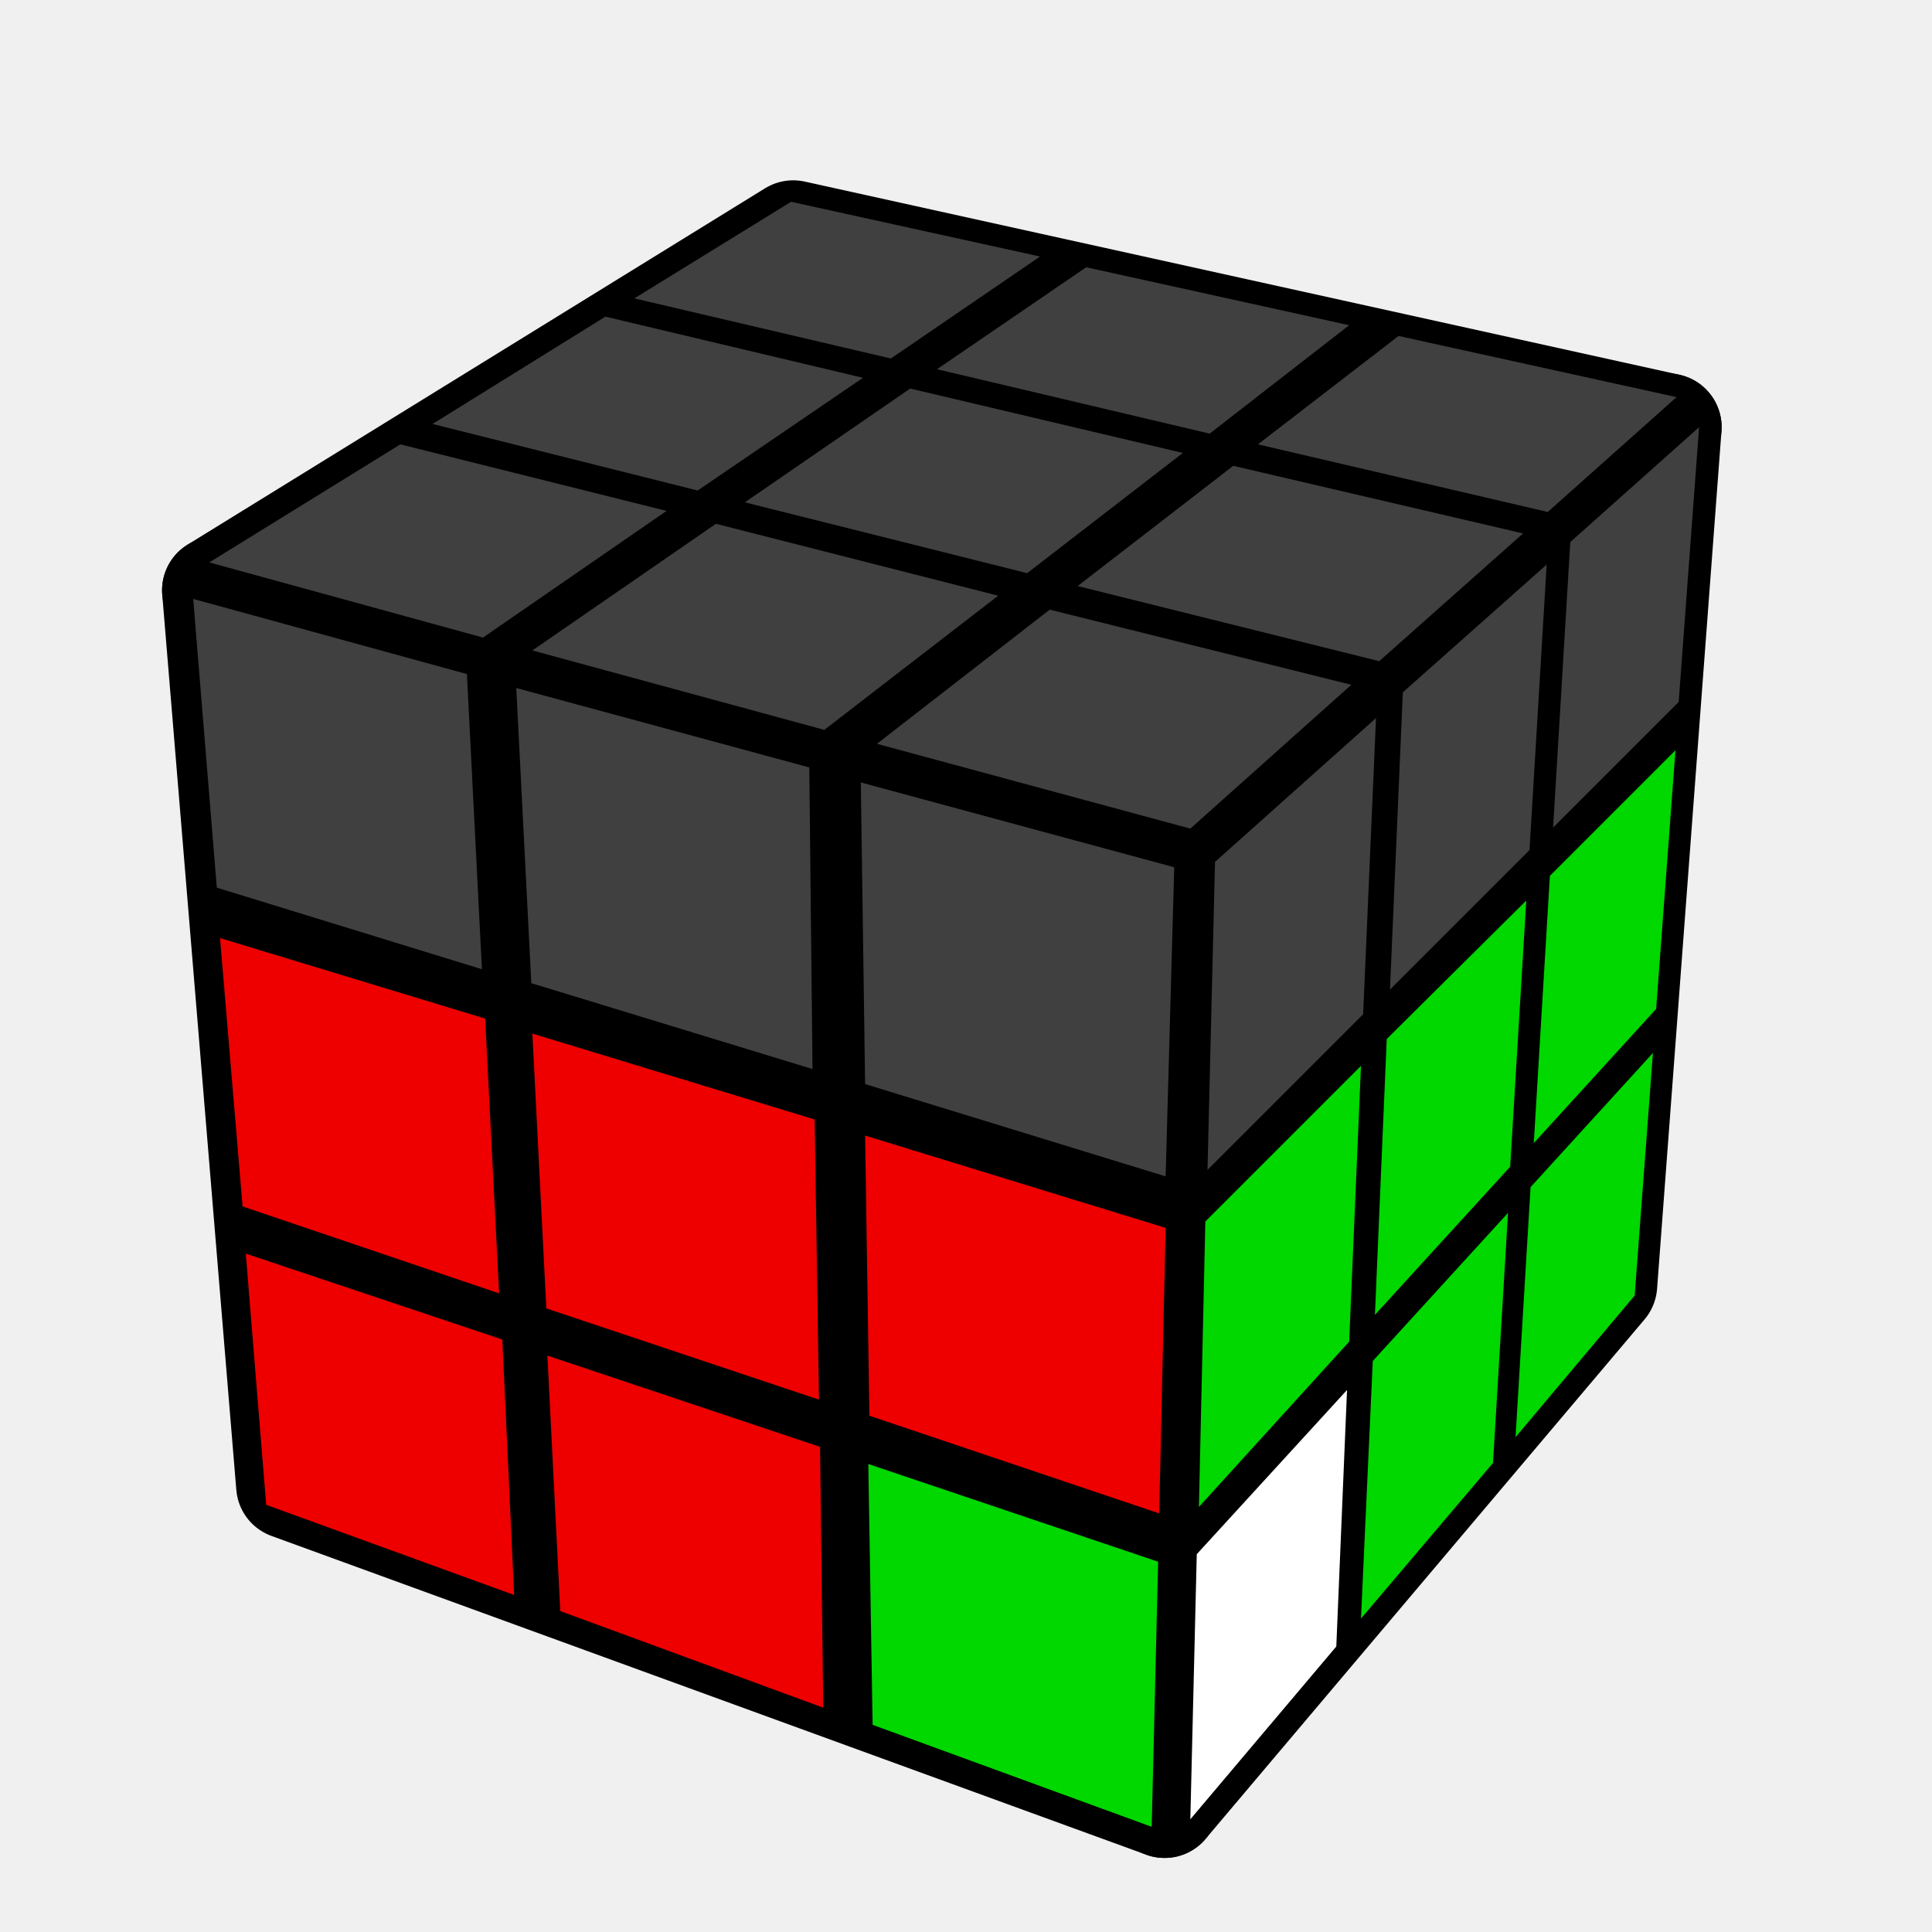
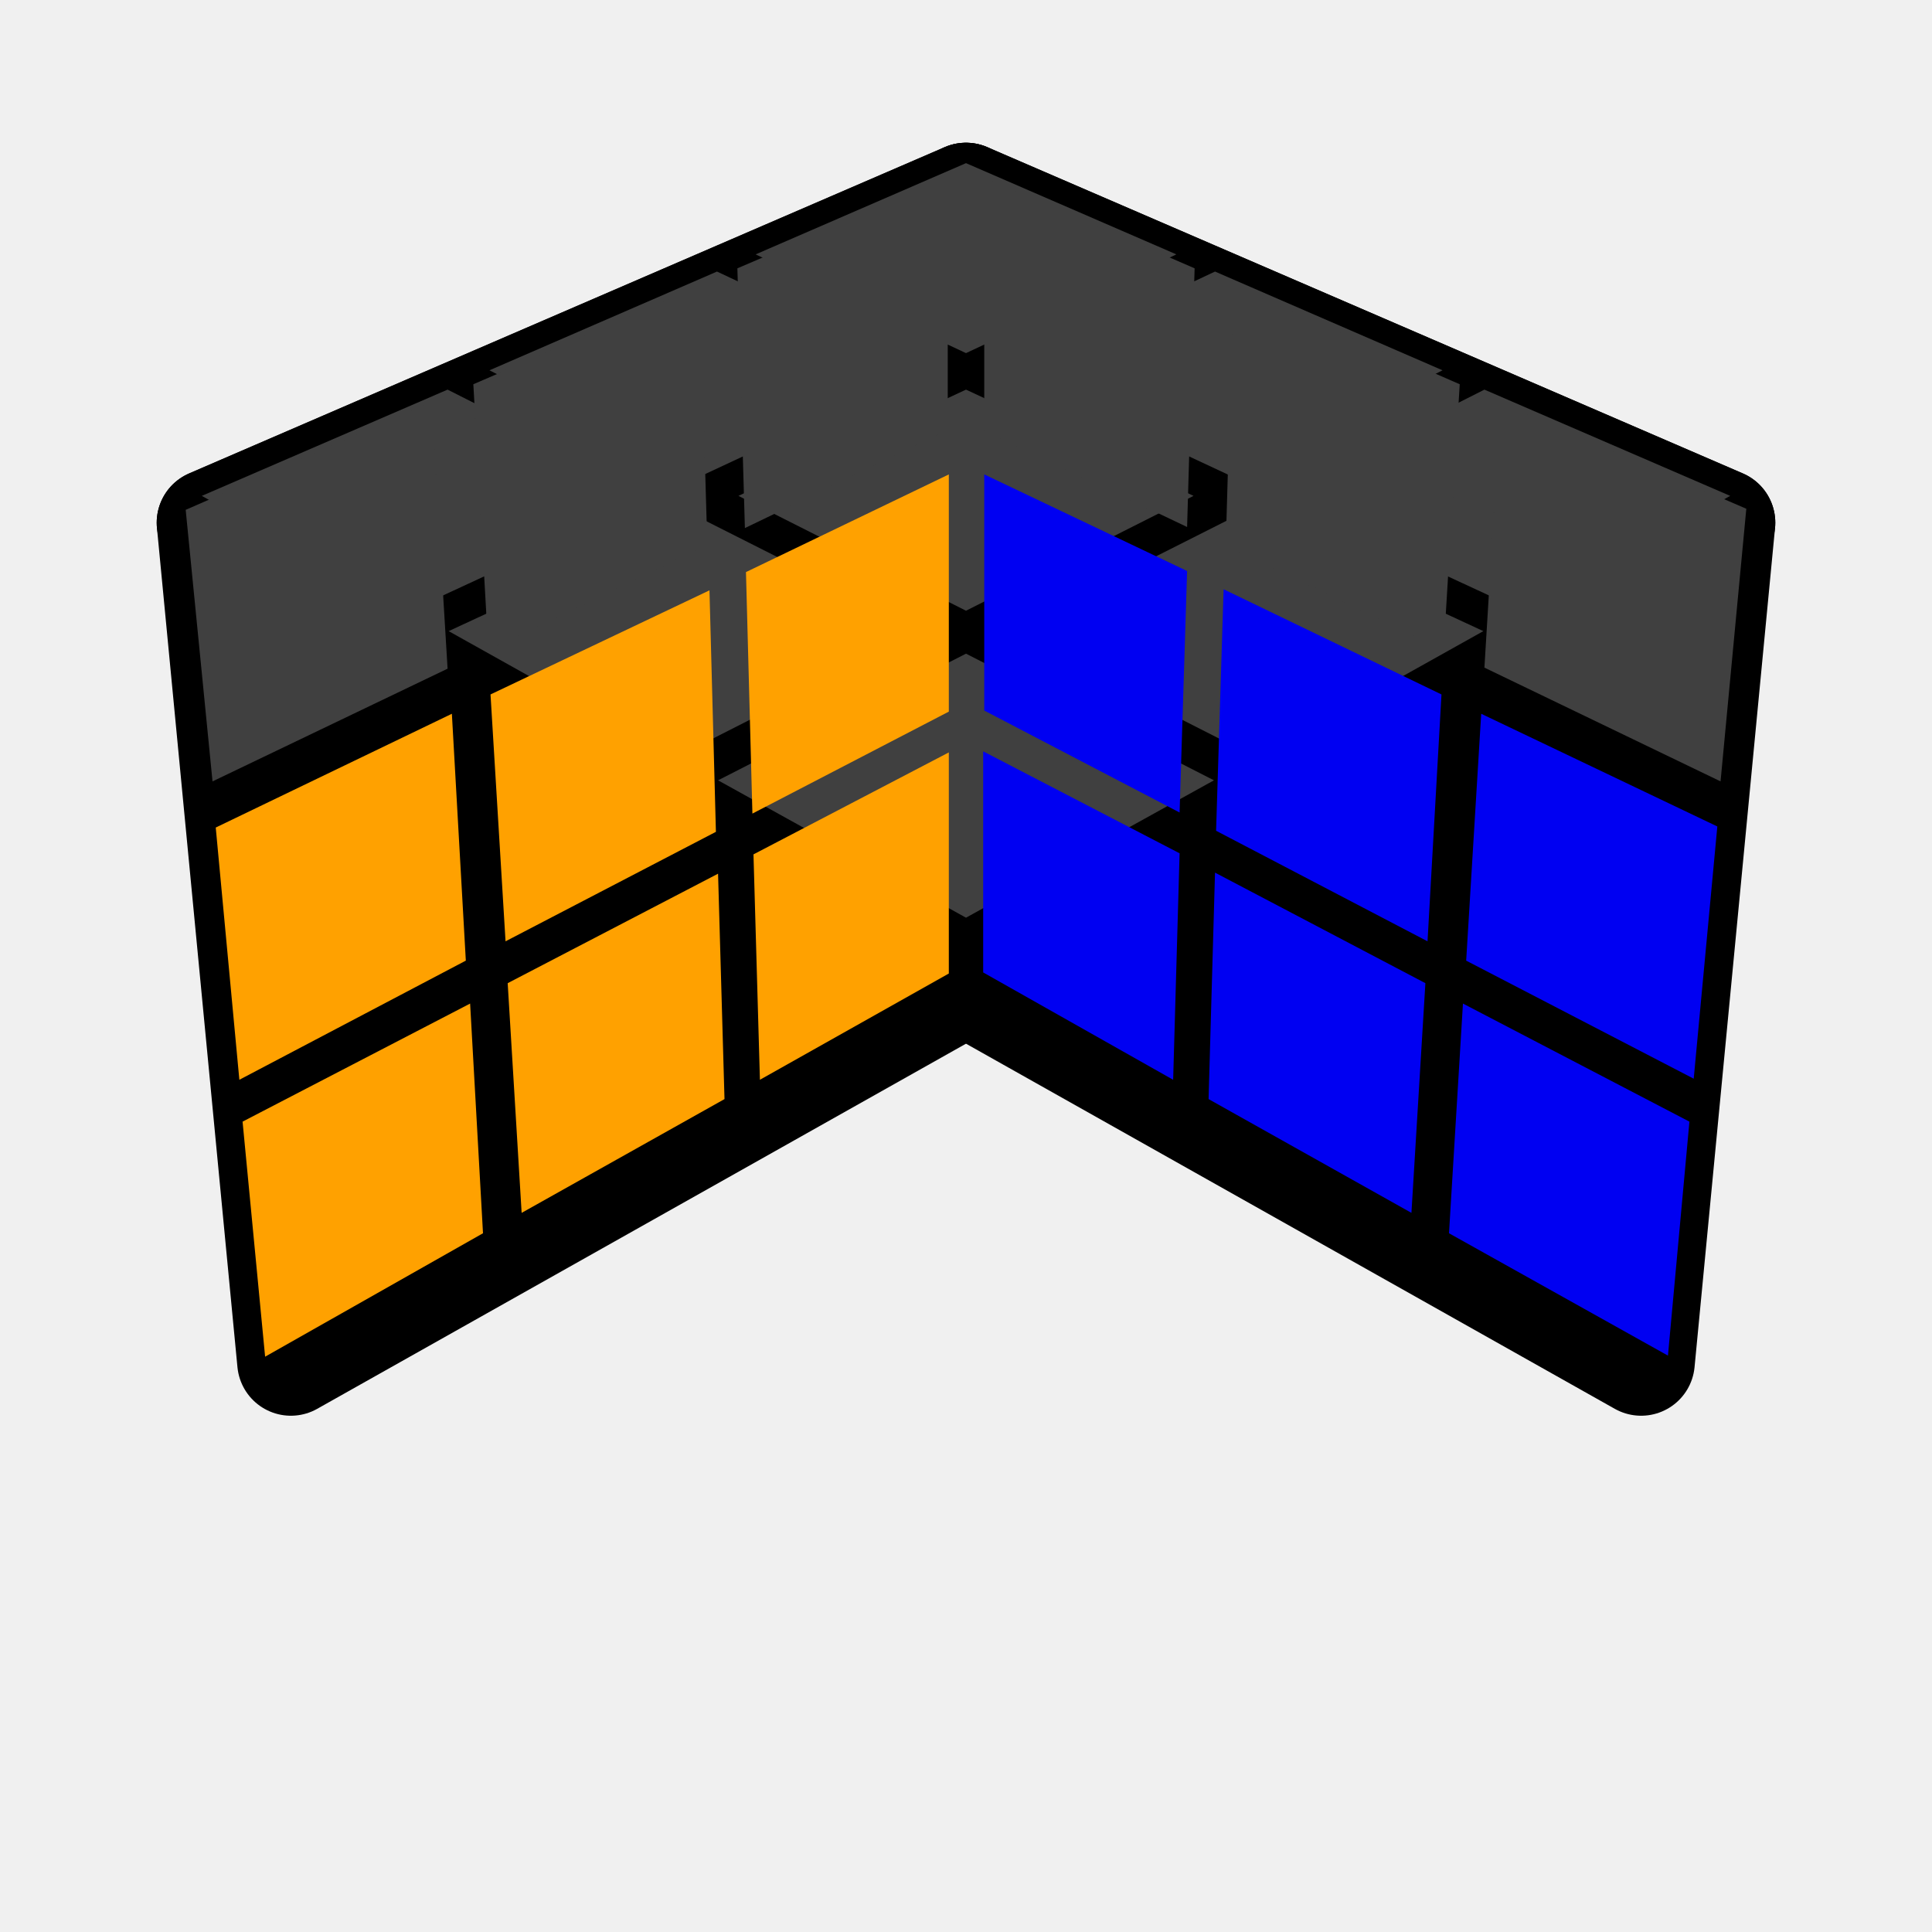
<svg xmlns="http://www.w3.org/2000/svg" width="200" height="200" viewBox="-0.9 -0.9 1.8 1.8">
-   <rect x="-0.9" y="-0.9" width="1.8" height="1.8" fill="none" opacity="0" />
-   <g opacity="1" stroke-width="0.1" stroke-linejoin="round">
-     <polygon points="0.207,-0.103 0.654,-0.502 0.594,0.297 0.185,0.781" fill="black" stroke="black" />
-     <polygon points="-0.161,-0.682 0.654,-0.502 0.207,-0.103 -0.699,-0.35" fill="black" stroke="black" />
-     <polygon points="-0.699,-0.35 0.207,-0.103 0.185,0.781 -0.63,0.484" fill="black" stroke="black" />
+   <rect fill="none" x="-0.9" y="-0.9" width="1.8" height="1.8" />
+   <g style="stroke-width:0.1;stroke-linejoin:round;opacity:1">
+     <polygon fill="black" stroke="black" points="-4.916544434495171e-17,-0.717 0.704,-0.413 6.310854057798544e-17,-0.022 -0.704,-0.413" />
+     <polygon fill="black" stroke="black" points="-4.916544434495171e-17,-0.717 -0.704,-0.413 -0.629,0.369 -4.447846227608037e-17,0.015" />
+     <polygon fill="black" stroke="black" points="0.704,-0.413 -4.916544434495171e-17,-0.717 -4.447846227608037e-17,0.015 0.629,0.369" />
  </g>
-   <g opacity="1" stroke-opacity="0.5" stroke-width="0" stroke-linejoin="round">
-     <polygon points="0.232,-0.097 0.382,-0.231 0.37,0.045 0.225,0.19" fill="#404040" stroke="black" />
-     <polygon points="0.407,-0.255 0.541,-0.374 0.525,-0.108 0.395,0.022" fill="#404040" stroke="black" />
-     <polygon points="0.563,-0.395 0.683,-0.502 0.664,-0.246 0.547,-0.129" fill="#404040" stroke="black" />
-     <polygon points="0.223,0.238 0.368,0.093 0.357,0.35 0.217,0.504" fill="#00D800" stroke="black" />
-     <polygon points="0.392,0.068 0.522,-0.061 0.507,0.187 0.381,0.325" fill="#00D800" stroke="black" />
-     <polygon points="0.544,-0.084 0.661,-0.201 0.643,0.04 0.529,0.165" fill="#00D800" stroke="black" />
-     <polygon points="0.215,0.548 0.355,0.395 0.345,0.634 0.209,0.795" fill="#FFFFFF" stroke="black" />
-     <polygon points="0.379,0.368 0.505,0.23 0.491,0.463 0.368,0.608" fill="#00D800" stroke="black" />
-     <polygon points="0.526,0.206 0.64,0.081 0.623,0.307 0.512,0.439" fill="#00D800" stroke="black" />
-   </g>
-   <g opacity="1" stroke-opacity="0.5" stroke-width="0" stroke-linejoin="round">
-     <polygon points="-0.163,-0.712 0.069,-0.661 -0.07,-0.566 -0.309,-0.622" fill="#404040" stroke="black" />
-     <polygon points="0.112,-0.651 0.357,-0.597 0.227,-0.496 -0.027,-0.556" fill="#404040" stroke="black" />
-     <polygon points="0.403,-0.587 0.662,-0.53 0.542,-0.423 0.272,-0.486" fill="#404040" stroke="black" />
-     <polygon points="-0.336,-0.605 -0.096,-0.548 -0.25,-0.443 -0.497,-0.505" fill="#404040" stroke="black" />
-     <polygon points="-0.052,-0.538 0.202,-0.478 0.057,-0.366 -0.206,-0.432" fill="#404040" stroke="black" />
-     <polygon points="0.249,-0.466 0.519,-0.403 0.385,-0.284 0.104,-0.354" fill="#404040" stroke="black" />
-     <polygon points="-0.527,-0.486 -0.279,-0.424 -0.45,-0.306 -0.705,-0.376" fill="#404040" stroke="black" />
-     <polygon points="-0.233,-0.412 0.03,-0.345 -0.132,-0.22 -0.404,-0.294" fill="#404040" stroke="black" />
-     <polygon points="0.078,-0.332 0.359,-0.262 0.209,-0.128 -0.083,-0.207" fill="#404040" stroke="black" />
-   </g>
-   <g opacity="1" stroke-opacity="0.5" stroke-width="0" stroke-linejoin="round">
-     <polygon points="-0.72,-0.342 -0.465,-0.272 -0.451,0.003 -0.698,-0.073" fill="#404040" stroke="black" />
-     <polygon points="-0.419,-0.259 -0.146,-0.185 -0.143,0.096 -0.405,0.016" fill="#404040" stroke="black" />
-     <polygon points="-0.098,-0.171 0.194,-0.092 0.186,0.196 -0.094,0.11" fill="#404040" stroke="black" />
-     <polygon points="-0.695,-0.026 -0.448,0.049 -0.435,0.305 -0.674,0.224" fill="#EE0000" stroke="black" />
-     <polygon points="-0.404,0.063 -0.141,0.143 -0.137,0.404 -0.391,0.319" fill="#EE0000" stroke="black" />
-     <polygon points="-0.094,0.158 0.186,0.244 0.18,0.51 -0.09,0.419" fill="#EE0000" stroke="black" />
-     <polygon points="-0.671,0.268 -0.432,0.348 -0.421,0.586 -0.652,0.502" fill="#EE0000" stroke="black" />
-     <polygon points="-0.39,0.363 -0.136,0.448 -0.133,0.691 -0.378,0.601" fill="#EE0000" stroke="black" />
-     <polygon points="-0.091,0.464 0.179,0.555 0.173,0.802 -0.087,0.707" fill="#00D800" stroke="black" />
+   <g style="opacity:1;stroke-opacity:0.5;stroke-width:0;stroke-linejoin:round">
+     <polygon fill="#404040" stroke="black" points="-4.9439549272153187e-17,-0.748 0.196,-0.663 -1.6979580126641744e-17,-0.571 -0.196,-0.663" />
+     <polygon fill="#404040" stroke="black" points="0.232,-0.647 0.444,-0.555 0.248,-0.456 0.036,-0.555" />
+     <polygon fill="#404040" stroke="black" points="0.483,-0.537 0.712,-0.438 0.518,-0.331 0.287,-0.438" />
+     <polygon fill="#404040" stroke="black" points="-0.232,-0.647 -0.036,-0.555 -0.248,-0.456 -0.444,-0.555" />
+     <polygon fill="#404040" stroke="black" points="-1.1906711768916368e-17,-0.537 0.212,-0.438 1.3125827139793114e-17,-0.331 -0.212,-0.438" />
+     <polygon fill="#404040" stroke="black" points="0.251,-0.419 0.482,-0.312 0.271,-0.194 0.039,-0.312" />
+     <polygon fill="#404040" stroke="black" points="-0.483,-0.537 -0.287,-0.438 -0.518,-0.331 -0.712,-0.438" />
+     <polygon fill="#404040" stroke="black" points="-0.251,-0.419 -0.039,-0.312 -0.271,-0.194 -0.482,-0.312" />
+     <polygon fill="#404040" stroke="black" points="1.9219742927125638e-17,-0.291 0.231,-0.173 6.32515829415181e-17,-0.045 -0.231,-0.173" />
+     <polygon fill="#404040" stroke="black" points="-0.017,-0.734 -0.213,-0.65 -0.206,-0.408 -0.017,-0.499" />
+     <polygon fill="#404040" stroke="black" points="-0.248,-0.633 -0.459,-0.542 -0.445,-0.294 -0.241,-0.392" />
+     <polygon fill="#404040" stroke="black" points="-0.498,-0.525 -0.727,-0.425 -0.702,-0.172 -0.483,-0.277" />
+     <polygon fill="#FFA100" stroke="black" points="-0.016,-0.458 -0.205,-0.367 -0.199,-0.142 -0.016,-0.237" />
+     <polygon fill="#FFA100" stroke="black" points="-0.239,-0.35 -0.443,-0.253 -0.429,-0.023 -0.233,-0.125" />
+     <polygon fill="#FFA100" stroke="black" points="-0.479,-0.235 -0.699,-0.129 -0.677,0.106 -0.466,-0.005" />
+     <polygon fill="#FFA100" stroke="black" points="-0.016,-0.199 -0.198,-0.104 -0.192,0.106 -0.016,0.007" />
+     <polygon fill="#FFA100" stroke="black" points="-0.231,-0.086 -0.427,0.016 -0.414,0.23 -0.225,0.124" />
+     <polygon fill="#FFA100" stroke="black" points="-0.462,0.035 -0.674,0.145 -0.653,0.364 -0.45,0.249" />
+     <polygon fill="#404040" stroke="black" points="0.727,-0.426 0.498,-0.525 0.483,-0.278 0.703,-0.172" />
+     <polygon fill="#404040" stroke="black" points="0.46,-0.542 0.249,-0.634 0.242,-0.392 0.445,-0.295" />
+     <polygon fill="#404040" stroke="black" points="0.213,-0.65 0.017,-0.735 0.017,-0.499 0.206,-0.409" />
+     <polygon fill="#0000F2" stroke="black" points="0.7,-0.13 0.48,-0.235 0.466,-0.005 0.678,0.105" />
+     <polygon fill="#0000F2" stroke="black" points="0.443,-0.253 0.24,-0.351 0.233,-0.126 0.43,-0.023" />
+     <polygon fill="#0000F2" stroke="black" points="0.206,-0.368 0.017,-0.458 0.017,-0.238 0.199,-0.143" />
+     <polygon fill="#0000F2" stroke="black" points="0.674,0.145 0.463,0.035 0.45,0.249 0.654,0.363" />
+     <polygon fill="#0000F2" stroke="black" points="0.428,0.016 0.232,-0.087 0.226,0.124 0.415,0.23" />
+     <polygon fill="#0000F2" stroke="black" points="0.199,-0.105 0.016,-0.2 0.016,0.006 0.193,0.106" />
  </g>
</svg>
